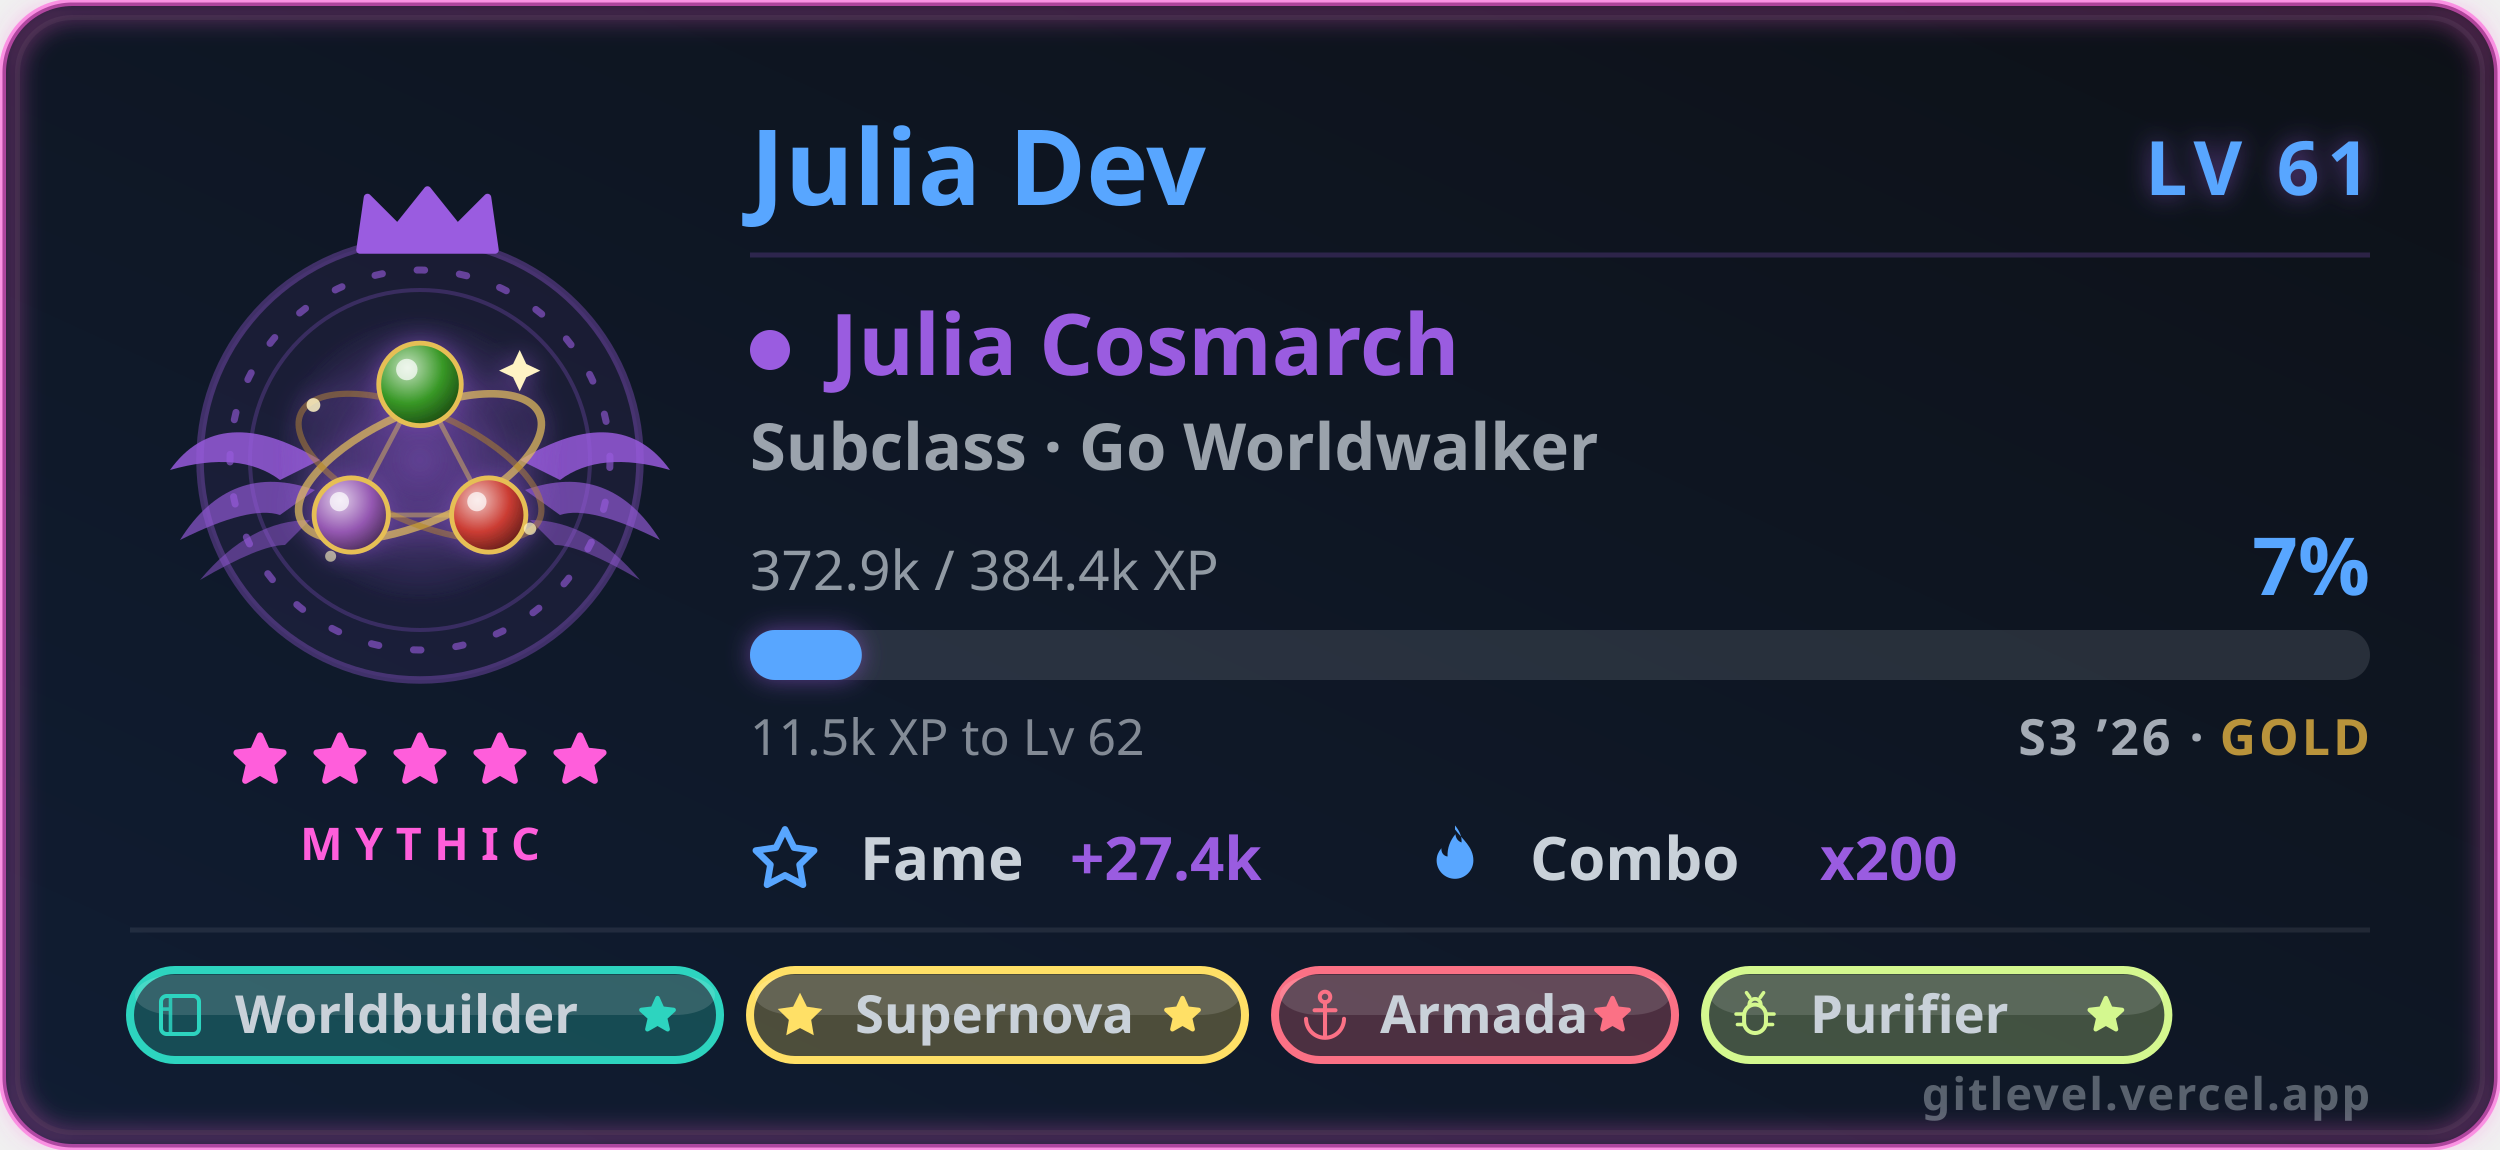
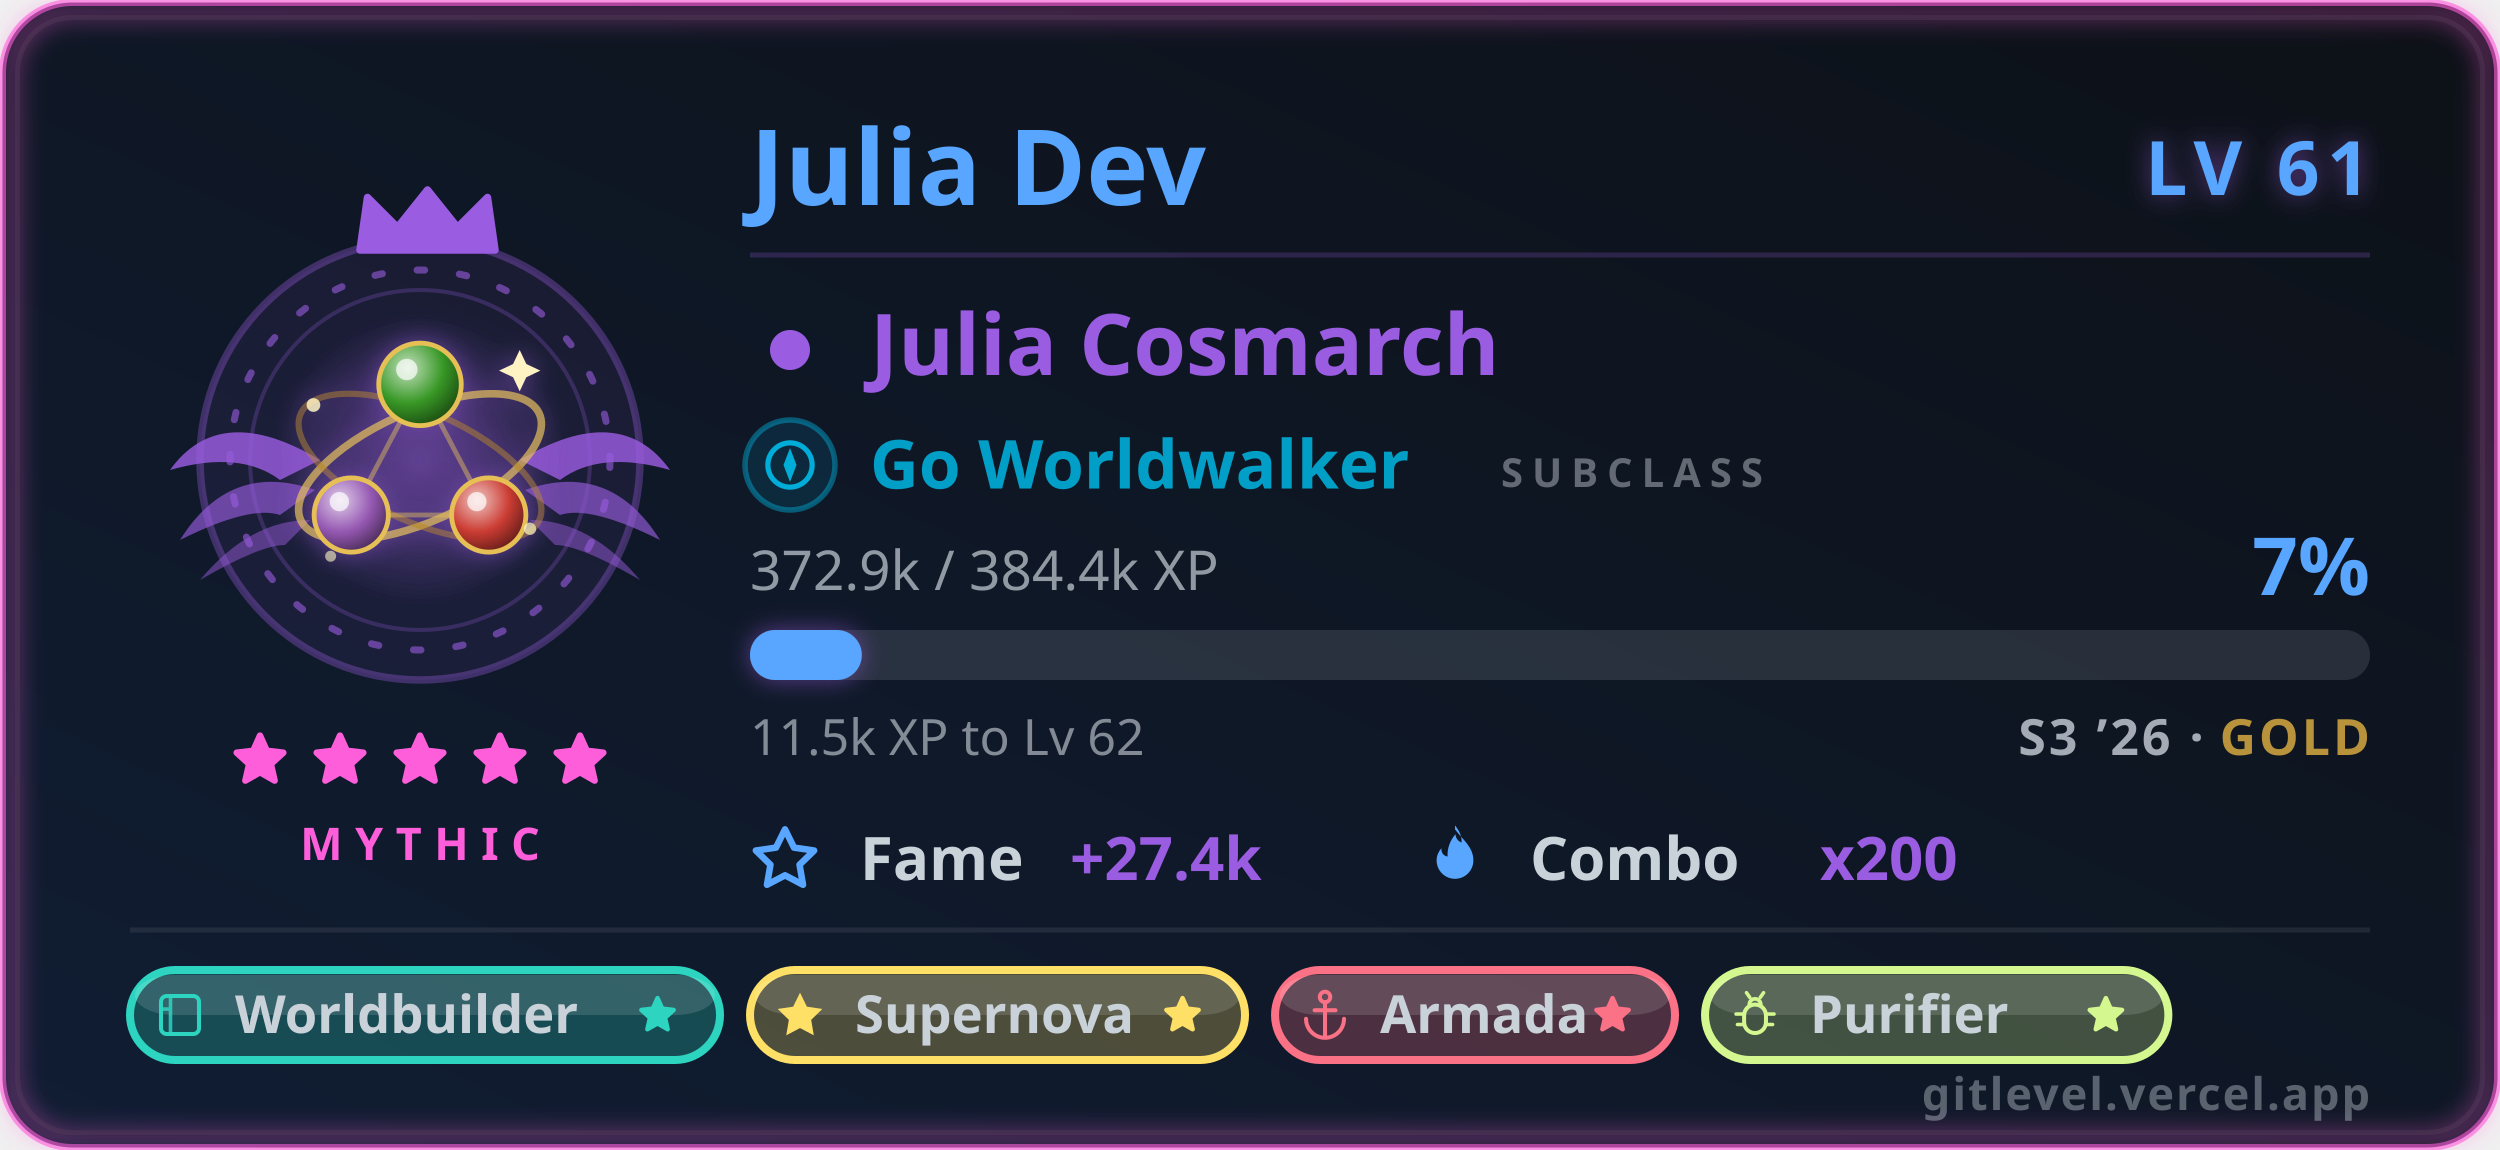
<svg xmlns="http://www.w3.org/2000/svg" width="500" height="230" viewBox="0 0 500 230" role="img" aria-labelledby="card-title-a11y card-desc-a11y">
  <style>
text { font-family: 'Segoe UI', Ubuntu, 'Helvetica Neue', sans-serif; }
.title { font-size: 18px; font-weight: 600; fill: #58a6ff; }
.title-icon { fill: #58a6ff; }
.icon { fill: #58a6ff; }


.gl-name { font-size: 21px; font-weight: 700; fill: #58a6ff; }
.gl-lvl { font-size: 15px; font-weight: 800; letter-spacing: 1.5px; fill: #58a6ff; }
.gl-class { font-size: 17px; font-weight: 700; fill: #9a5ce0; }
- .gl-sub { font-size: 13px; font-weight: 600; fill: #c9d1d9; opacity: 0.75; }
+ .gl-sub { font-size: 13.5px; font-weight: 700; fill: #00add8; opacity: 0.9; }
+ .gl-sub-tag { font-size: 8px; font-weight: 700; letter-spacing: 1.8px; fill: #c9d1d9; opacity: 0.45; }
.gl-meta { font-size: 11px; fill: #c9d1d9; opacity: 0.7; }
.gl-pct { font-size: 16px; font-weight: 800; fill: #58a6ff; }
.gl-chip-label { font-size: 12px; font-weight: 600; fill: #c9d1d9; }
.gl-chip-value { font-size: 12px; font-weight: 800; fill: #9a5ce0; }
.gl-hint { font-size: 10px; fill: #c9d1d9; opacity: 0.62; }
.gl-badge-label { font-size: 10.5px; font-weight: 600; }
.gl-rarity { font-size: 9px; font-weight: 700; letter-spacing: 2.5px; fill: #ff5edb; }
.gl-brand { font-size: 9px; font-weight: 600; letter-spacing: 0.4px; fill: #c9d1d9; opacity: 0.4; }
.gl-season { font-size: 10px; font-weight: 600; letter-spacing: 0.6px; fill: #c9d1d9; opacity: 0.8; }

</style>
  <defs>
    <linearGradient id="card-bg" x1="0" y1="0" x2="1" y2="1" gradientTransform="rotate(90, 0.5, 0.5)">
      <stop offset="0.0%" stop-color="#0d1117" />
      <stop offset="100.0%" stop-color="#101d33" />
    </linearGradient>
    <filter id="card-glow" x="-50%" y="-50%" width="200%" height="200%">
      <feGaussianBlur in="SourceGraphic" stdDeviation="3" result="blur" />
      <feFlood flood-color="#58a6ff" flood-opacity="0.55" result="tint" />
      <feComposite in="tint" in2="blur" operator="in" result="softGlow" />
      <feMerge>
        <feMergeNode in="softGlow" />
        <feMergeNode in="SourceGraphic" />
      </feMerge>
    </filter>
    <filter id="gl-glow" x="-60%" y="-60%" width="220%" height="220%">
      <feGaussianBlur in="SourceGraphic" stdDeviation="2.4" result="b" />
      <feFlood flood-color="#9a5ce0" flood-opacity="0.55" result="t" />
      <feComposite in="t" in2="b" operator="in" result="g" />
      <feMerge>
        <feMergeNode in="g" />
        <feMergeNode in="SourceGraphic" />
      </feMerge>
    </filter>
    <filter id="gl-rarity" x="-20%" y="-20%" width="140%" height="140%">
      <feGaussianBlur stdDeviation="2.4" />
    </filter>
  </defs>
  <rect x="0.5" y="0.5" width="499" height="229" rx="14" fill="url(#card-bg)" stroke="#ff5edb" stroke-width="1.4" stroke-opacity="0.6" />
  <rect x="3.5" y="3.5" width="493" height="223" rx="11" fill="none" stroke="#30363d" stroke-opacity="0.4" />
  <rect x="2" y="2" width="496" height="226" rx="13" fill="none" stroke="#ff5edb" stroke-width="3.5" stroke-opacity="0.4" filter="url(#gl-rarity)" />
  <g class="fade">
    <g class="">
      <g class="flourish">
        <g transform="translate(84,0)">
          <g transform="translate(0,92)" fill="#9a5ce0">
            <path d="M20 0 Q 40 -12 50 2 Q 36 -2 28 4 Z" opacity="0.82" />
            <path d="M21 6 Q 38 0 48 16 Q 34 9 28 11 Z" opacity="0.64" />
            <path d="M22 12 Q 34 12 44 24 Q 32 17 27 17 Z" opacity="0.48" />
          </g>
        </g>
        <g transform="translate(84,0) scale(-1,1)">
          <g transform="translate(0,92)" fill="#9a5ce0">
            <path d="M20 0 Q 40 -12 50 2 Q 36 -2 28 4 Z" opacity="0.82" />
            <path d="M21 6 Q 38 0 48 16 Q 34 9 28 11 Z" opacity="0.64" />
            <path d="M22 12 Q 34 12 44 24 Q 32 17 27 17 Z" opacity="0.48" />
          </g>
        </g>
      </g>
      <circle cx="84" cy="92" r="44" fill="#9a5ce0" fill-opacity="0.08" stroke="#9a5ce0" stroke-opacity="0.35" stroke-width="1.5" />
      <g class="">
        <circle cx="84" cy="92" r="38" fill="none" stroke="#9a5ce0" stroke-opacity="0.6" stroke-width="1.4" stroke-dasharray="1.5 7" stroke-linecap="round" />
        <circle cx="84" cy="92" r="34" fill="none" stroke="#9a5ce0" stroke-opacity="0.25" stroke-width="0.8" />
      </g>
      <g class="" filter="url(#gl-glow)">
        <svg class="" x="51" y="59" width="66" height="66" viewBox="0 0 48 48" aria-hidden="true">
          <defs>
            <radialGradient id="jlHalo" cx="0.5" cy="0.5" r="0.5">
              <stop offset="0" stop-color="#9a5ce0" stop-opacity="0.42" />
              <stop offset="1" stop-color="#9a5ce0" stop-opacity="0" />
            </radialGradient>
            <radialGradient id="jlG" cx="0.35" cy="0.3" r="0.78">
              <stop offset="0" stop-color="#c3e0be" />
              <stop offset="0.55" stop-color="#389826" />
              <stop offset="1" stop-color="#194411" />
            </radialGradient>
            <radialGradient id="jlR" cx="0.35" cy="0.3" r="0.78">
              <stop offset="0" stop-color="#efc5c2" />
              <stop offset="0.55" stop-color="#cb3c33" />
              <stop offset="1" stop-color="#5b1b17" />
            </radialGradient>
            <radialGradient id="jlP" cx="0.35" cy="0.3" r="0.78">
              <stop offset="0" stop-color="#dfcde8" />
              <stop offset="0.55" stop-color="#9558b2" />
              <stop offset="1" stop-color="#432850" />
            </radialGradient>
          </defs>
          <circle cx="24" cy="24" r="21" fill="url(#jlHalo)" />
          <ellipse cx="24" cy="25" rx="19" ry="8" transform="rotate(-24 24 25)" fill="none" stroke="#e6bf55" stroke-width="1.1" stroke-opacity="0.7" />
          <ellipse cx="24" cy="25" rx="19" ry="8" transform="rotate(24 24 25)" fill="none" stroke="#b8860b" stroke-width="0.9" stroke-opacity="0.5" />
          <g fill="none" stroke="#e6bf55" stroke-width="0.7" stroke-opacity="0.45">
            <path d="M24 13 L14 32 L34 32 Z" />
          </g>
          <circle cx="24" cy="13" r="6" fill="url(#jlG)" stroke="#e6bf55" stroke-width="0.7" />
          <circle cx="22.08" cy="10.84" r="1.56" fill="#ffffff" opacity="0.7" />
          <circle cx="14" cy="32" r="5.4" fill="url(#jlP)" stroke="#e6bf55" stroke-width="0.7" />
          <circle cx="12.272" cy="30.056" r="1.404" fill="#ffffff" opacity="0.7" />
          <circle cx="34" cy="32" r="5.4" fill="url(#jlR)" stroke="#e6bf55" stroke-width="0.7" />
          <circle cx="32.272" cy="30.056" r="1.404" fill="#ffffff" opacity="0.7" />
          <g fill="#fff3c4">
            <circle cx="8.5" cy="16" r="1" opacity="0.85" />
            <circle cx="40" cy="34" r="0.9" opacity="0.7" />
            <circle cx="11" cy="38" r="0.8" opacity="0.6" />
          </g>
          <path d="M38.5 8 l0.96 2.04 l2.04 0.96 l-2.04 0.96 l-0.96 2.04 l-0.96 -2.04 l-2.04 -0.96 l2.04 -0.96 Z" fill="#fff3c4" />
        </svg>
      </g>
      <g transform="translate(69, 36.5) scale(1.5)">
        <path d="M2 9 L3 2 L7 6 L11 1 L15 6 L19 2 L20 9 Z" fill="#9a5ce0" stroke="#9a5ce0" stroke-width="1" stroke-linejoin="round" />
      </g>
    </g>
    <g>
      <g class="" transform="translate(45.5, 145.5) scale(0.5416667)" fill="#ff5edb" stroke="#ff5edb" stroke-width="2.4" stroke-linejoin="round" stroke-linecap="round" opacity="1">
        <path d="M12 3 L14.5 8.6 L20.6 9.3 L16 13.5 L17.4 19.6 L12 16.5 L6.6 19.6 L8 13.5 L3.4 9.3 L9.5 8.6 Z" />
      </g>
      <g class="" transform="translate(61.5, 145.5) scale(0.5416667)" fill="#ff5edb" stroke="#ff5edb" stroke-width="2.4" stroke-linejoin="round" stroke-linecap="round" opacity="1">
        <path d="M12 3 L14.5 8.6 L20.6 9.3 L16 13.5 L17.4 19.6 L12 16.5 L6.6 19.6 L8 13.5 L3.4 9.3 L9.5 8.6 Z" />
      </g>
      <g class="" transform="translate(77.5, 145.5) scale(0.5416667)" fill="#ff5edb" stroke="#ff5edb" stroke-width="2.4" stroke-linejoin="round" stroke-linecap="round" opacity="1">
        <path d="M12 3 L14.5 8.6 L20.6 9.3 L16 13.5 L17.4 19.6 L12 16.5 L6.6 19.6 L8 13.5 L3.4 9.3 L9.5 8.6 Z" />
      </g>
      <g class="" transform="translate(93.5, 145.5) scale(0.5416667)" fill="#ff5edb" stroke="#ff5edb" stroke-width="2.4" stroke-linejoin="round" stroke-linecap="round" opacity="1">
        <path d="M12 3 L14.5 8.6 L20.6 9.3 L16 13.5 L17.4 19.6 L12 16.5 L6.6 19.6 L8 13.5 L3.4 9.3 L9.5 8.6 Z" />
      </g>
      <g class="" transform="translate(109.5, 145.5) scale(0.5416667)" fill="#ff5edb" stroke="#ff5edb" stroke-width="2.4" stroke-linejoin="round" stroke-linecap="round" opacity="1">
        <path d="M12 3 L14.5 8.6 L20.6 9.3 L16 13.5 L17.4 19.6 L12 16.5 L6.6 19.6 L8 13.5 L3.4 9.3 L9.5 8.6 Z" />
      </g>
    </g>
    <text class="gl-rarity" x="84" y="172" text-anchor="middle">MYTHIC</text>
  </g>
  <g class="fade" style="animation-delay:.15s">
    <text class="gl-name" x="150" y="41">Julia Dev</text>
    <text class="gl-lvl glow-pulse" x="474" y="39" text-anchor="end" filter="url(#gl-glow)">LV 61</text>
    <line x1="150" y1="51" x2="474" y2="51" stroke="#9a5ce0" stroke-opacity="0.22" stroke-width="1" />
-     <circle cx="154" cy="70" r="4" fill="#9a5ce0" />
-     <text class="gl-class" x="166" y="75">Julia Cosmarch</text>
-     <text class="gl-sub" x="150" y="94">Subclass · Go Worldwalker</text>
+     <circle cx="158" cy="70" r="4" fill="#9a5ce0" />
+     <text class="gl-class" x="174" y="75">Julia Cosmarch</text>
+     <g>
+       <circle cx="158" cy="93" r="9" fill="#00add8" fill-opacity="0.12" stroke="#00add8" stroke-opacity="0.45" stroke-width="1.1" />
+       <svg class="crest-icon" x="151.75" y="86.75" width="12.5" height="12.5" viewBox="0 0 24 24" aria-hidden="true">
+         <circle cx="12" cy="12" r="8.5" fill="none" stroke="#00add8" stroke-width="2" stroke-linejoin="round" stroke-linecap="round" />
+         <path d="M12 5.5 L14.5 12 L12 18.5 L9.5 12 Z" fill="#00add8" />
+         <circle cx="12" cy="12" r="1.4" fill="#00add8" />
+       </svg>
+       <text class="gl-sub" x="174" y="97.7">Go Worldwalker</text>
+       <text class="gl-sub-tag" x="300.197" y="97.4">SUBCLASS</text>
+     </g>
    <text class="gl-meta" x="150" y="118">372.9k / 384.4k XP</text>
    <text class="gl-pct " x="474" y="119" text-anchor="end">7%</text>
    <rect x="150" y="126" width="324" height="10" rx="5" fill="#c9d1d9" fill-opacity="0.14" />
    <rect class="xp-fill " x="150" y="126" width="22.364" height="10" rx="5" fill="#58a6ff" filter="url(#gl-glow)" />
    <text class="gl-hint" x="150" y="151">11.5k XP to Lv 62</text>
    <text class="gl-season" x="474" y="151" text-anchor="end">S3 ’26 · <tspan fill="#e3b341" font-weight="800">GOLD</tspan>
    </text>
    <g transform="translate(150, 176)">
      <svg class="icon" x="0" y="-11" width="14" height="14" viewBox="0 0 16 16" aria-hidden="true">
        <path fill-rule="evenodd" d="M8 .25a.75.75 0 0 1 .673.418l1.882 3.815 4.21.612a.75.75 0 0 1 .416 1.279l-3.046 2.97.719 4.192a.75.75 0 0 1-1.088.791L8 12.347l-3.766 1.98a.75.75 0 0 1-1.088-.79l.72-4.194L.818 6.374a.75.75 0 0 1 .416-1.28l4.21-.611L7.327.668A.75.75 0 0 1 8 .25zm0 2.445L6.615 5.5a.75.75 0 0 1-.564.41l-3.097.45 2.24 2.184a.75.75 0 0 1 .216.664l-.528 3.084 2.769-1.456a.75.75 0 0 1 .698 0l2.77 1.456-.53-3.084a.75.75 0 0 1 .216-.664l2.24-2.183-3.096-.45a.75.75 0 0 1-.564-.41L8 2.694v.001z" />
      </svg>
      <text class="gl-chip-label" x="22" y="0">Fame</text>
      <text class="gl-chip-value" x="64" y="0">+27.4k</text>
    </g>
    <g transform="translate(284, 176)">
      <svg class="icon" x="0" y="-11" width="14" height="14" viewBox="0 0 16 16" aria-hidden="true">
        <path fill-rule="evenodd" d="M8 1c1.7 2.3 4.2 4 4.2 7.1a4.2 4.2 0 0 1-8.4 0c0-1.1.4-2 1.1-2.8-.1 1 .5 1.8 1.4 1.9-.1-1.9.6-3.7 1.8-5.1.1 1 .6 1.6 1.4 1.9.1-1.4-.5-2.7-1.5-3.9z" />
      </svg>
      <text class="gl-chip-label" x="22" y="0">Combo</text>
      <text class="gl-chip-value" x="80" y="0">x200</text>
    </g>
  </g>
  <g class="fade" style="animation-delay:.2s">
    <line x1="26" y1="186" x2="474" y2="186" stroke="#c9d1d9" stroke-opacity="0.1" stroke-width="1" />
    <g>
      <rect x="26" y="194" width="118.003" height="18" rx="9" fill="#2dd4bf" fill-opacity="0.26" stroke="#2dd4bf" stroke-opacity="1" stroke-width="1.6" />
      <rect x="27" y="195" width="116.003" height="8" rx="8" fill="#ffffff" fill-opacity="0.13" />
      <g transform="translate(30.3, 197.3) scale(0.475)">
        <rect x="4" y="4" width="16" height="16" rx="2.4" fill="none" stroke="#2dd4bf" stroke-width="1.7" />
        <path d="M8 4v16 M4 9.5h4" fill="none" stroke="#2dd4bf" stroke-width="1.5" opacity="0.85" />
      </g>
      <text class="gl-badge-label" x="47" y="206.6" fill="#c9d1d9" font-weight="800">Worldbuilder</text>
      <g class="" transform="translate(127.0032, 198.5) scale(0.375)" fill="#2dd4bf" stroke="#2dd4bf" stroke-width="2.4" stroke-linejoin="round" stroke-linecap="round" opacity="1">
        <path d="M12 3 L14.5 8.6 L20.6 9.3 L16 13.5 L17.4 19.6 L12 16.5 L6.6 19.6 L8 13.5 L3.4 9.3 L9.5 8.6 Z" />
      </g>
    </g>
    <g>
      <rect x="150.003" y="194" width="99.002" height="18" rx="9" fill="#ffe066" fill-opacity="0.26" stroke="#ffe066" stroke-opacity="1" stroke-width="1.6" />
      <rect x="151.003" y="195" width="97.002" height="8" rx="8" fill="#ffffff" fill-opacity="0.13" />
      <g transform="translate(154.3032, 197.3) scale(0.475)">
        <path d="M12 2.6 14.9 8.5 21.4 9.45 16.7 14.05 17.8 20.55 12 17.5 6.2 20.55 7.3 14.05 2.6 9.45 9.1 8.5Z" fill="#ffe066" />
      </g>
      <text class="gl-badge-label" x="171.003" y="206.6" fill="#c9d1d9" font-weight="800">Supernova</text>
      <g class="" transform="translate(232.0056, 198.5) scale(0.375)" fill="#ffe066" stroke="#ffe066" stroke-width="2.4" stroke-linejoin="round" stroke-linecap="round" opacity="1">
        <path d="M12 3 L14.5 8.6 L20.6 9.3 L16 13.5 L17.4 19.6 L12 16.5 L6.6 19.6 L8 13.5 L3.4 9.3 L9.5 8.6 Z" />
      </g>
    </g>
    <g>
      <rect x="255.006" y="194" width="80.002" height="18" rx="9" fill="#fb7185" fill-opacity="0.26" stroke="#fb7185" stroke-opacity="1" stroke-width="1.6" />
      <rect x="256.006" y="195" width="78.002" height="8" rx="8" fill="#ffffff" fill-opacity="0.13" />
      <g transform="translate(259.3056, 197.3) scale(0.475)">
        <circle cx="12" cy="4.4" r="2.2" fill="none" stroke="#fb7185" stroke-width="1.7" />
        <path d="M12 6.6V21M7.6 10h8.8" fill="none" stroke="#fb7185" stroke-width="1.7" stroke-linejoin="round" stroke-linecap="round" />
        <path d="M4 13.6a8 8 0 0 0 16 0" fill="none" stroke="#fb7185" stroke-width="1.7" stroke-linejoin="round" stroke-linecap="round" />
      </g>
      <text class="gl-badge-label" x="276.006" y="206.6" fill="#c9d1d9" font-weight="800">Armada</text>
      <g class="" transform="translate(318.0072, 198.5) scale(0.375)" fill="#fb7185" stroke="#fb7185" stroke-width="2.4" stroke-linejoin="round" stroke-linecap="round" opacity="1">
        <path d="M12 3 L14.5 8.6 L20.6 9.3 L16 13.5 L17.4 19.6 L12 16.5 L6.6 19.6 L8 13.5 L3.4 9.3 L9.5 8.6 Z" />
      </g>
    </g>
    <g>
      <rect x="341.007" y="194" width="92.669" height="18" rx="9" fill="#d4f88f" fill-opacity="0.26" stroke="#d4f88f" stroke-opacity="1" stroke-width="1.6" />
      <rect x="342.007" y="195" width="90.669" height="8" rx="8" fill="#ffffff" fill-opacity="0.13" />
      <g transform="translate(345.3072, 197.3) scale(0.475)">
        <rect x="7.4" y="7.6" width="9.2" height="12" rx="4.6" fill="none" stroke="#d4f88f" stroke-width="1.7" />
        <path d="M9.6 7.6a2.4 2.4 0 0 1 4.8 0" fill="none" stroke="#d4f88f" stroke-width="1.6" stroke-linejoin="round" stroke-linecap="round" />
        <path d="M7.4 11.6H4M16.6 11.6H20M7.4 16H4.6M16.6 16H19.4M9.8 4.6 8.4 2.6M14.2 4.6 15.6 2.6" fill="none" stroke="#d4f88f" stroke-width="1.5" stroke-linejoin="round" stroke-linecap="round" />
      </g>
      <text class="gl-badge-label" x="362.007" y="206.6" fill="#c9d1d9" font-weight="800">Purifier</text>
      <g class="" transform="translate(416.676, 198.5) scale(0.375)" fill="#d4f88f" stroke="#d4f88f" stroke-width="2.4" stroke-linejoin="round" stroke-linecap="round" opacity="1">
        <path d="M12 3 L14.5 8.6 L20.6 9.3 L16 13.5 L17.4 19.6 L12 16.5 L6.6 19.6 L8 13.5 L3.4 9.3 L9.5 8.6 Z" />
      </g>
    </g>
  </g>
  <text class="gl-brand" x="474" y="222" text-anchor="end">gitlevel.vercel.app</text>
</svg>
